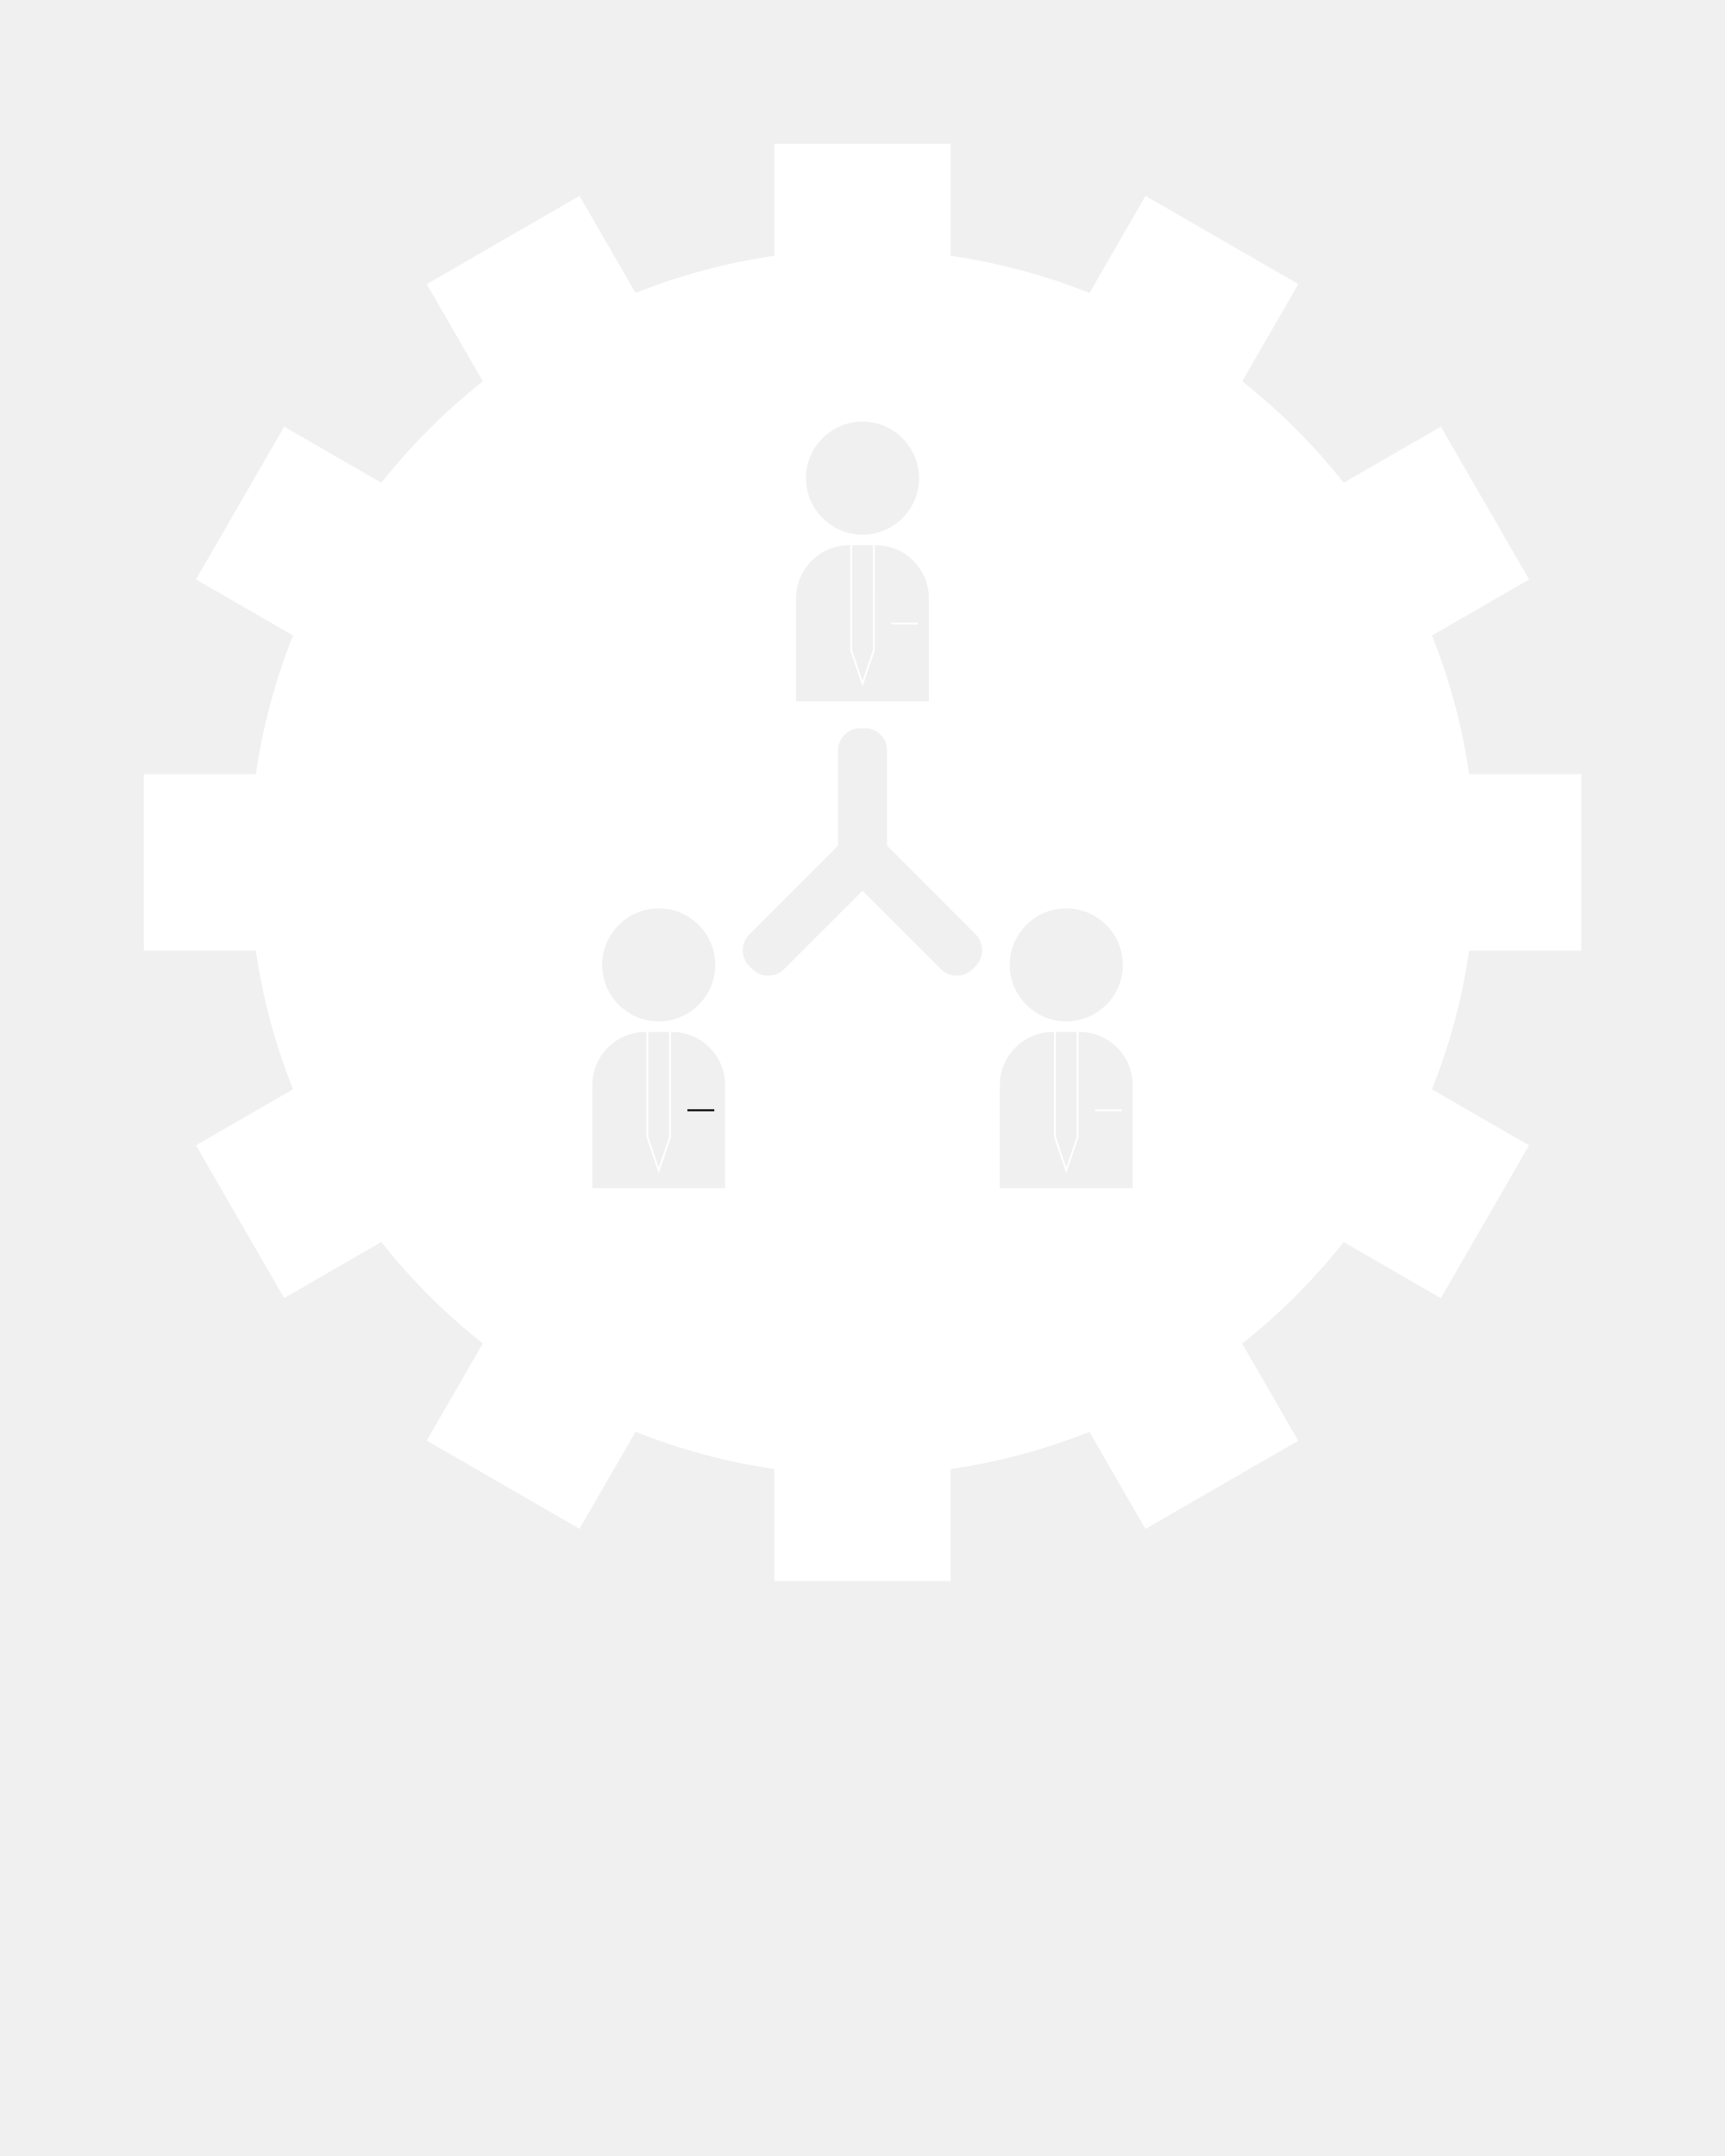
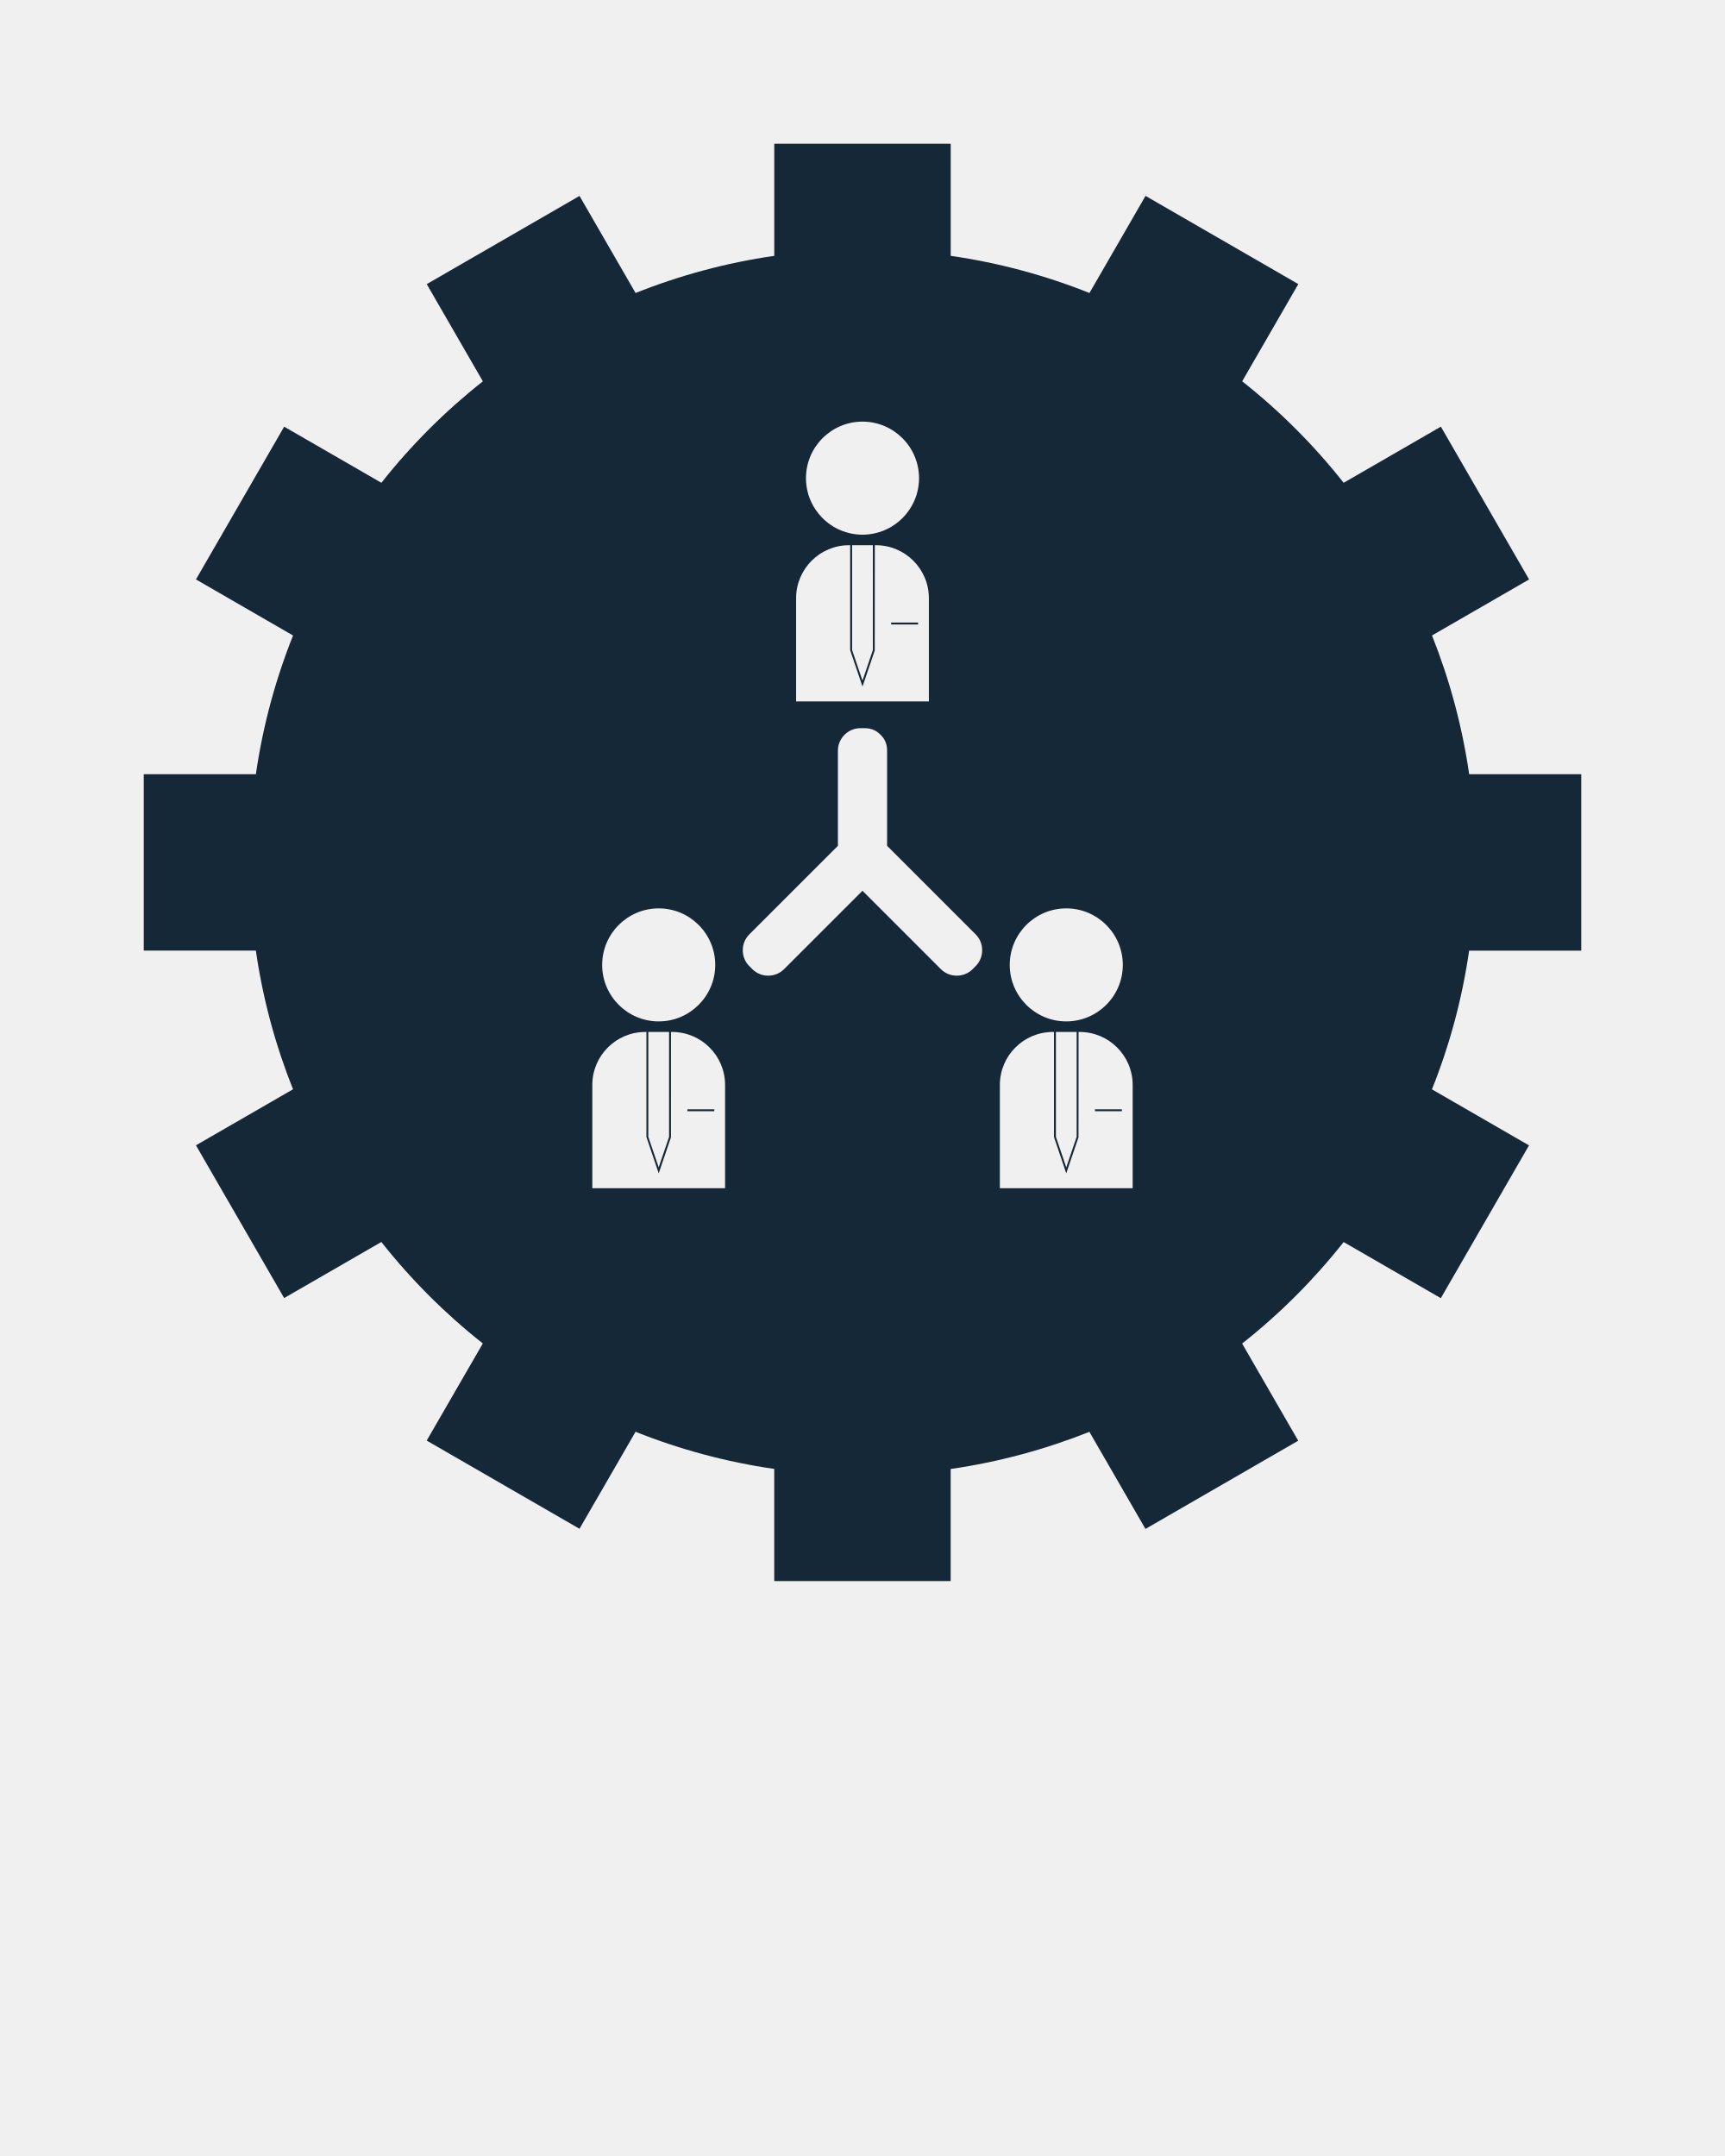
<svg xmlns="http://www.w3.org/2000/svg" version="1.1" x="0px" y="0px" viewBox="0 0 96 120" enable-background="new 0 0 96 96" xml:space="preserve">
  <g>
-     <rect x="60.936" y="61.743" fill="white" width="1.498" height="0.105" />
-     <rect x="49.596" y="34.65" fill="white" width="1.497" height="0.107" />
-     <path fill="white" d="M81.762,43.091c-0.389-2.689-1.093-5.273-2.068-7.722l5.404-3.118l-4.91-8.503l-5.41,3.123   c-1.656-2.096-3.551-3.992-5.648-5.648l3.124-5.411l-8.503-4.909l-3.12,5.405c-2.446-0.977-5.032-1.681-7.722-2.068V8h-9.819v6.24   c-2.688,0.387-5.272,1.092-7.719,2.068l-3.12-5.403l-8.502,4.909l3.123,5.41c-2.096,1.656-3.992,3.551-5.647,5.647l-5.41-3.123   l-4.909,8.502l5.403,3.121c-0.976,2.446-1.681,5.03-2.068,7.719H8v9.818h6.239c0.387,2.688,1.091,5.271,2.068,7.72l-5.402,3.118   l4.909,8.502l5.408-3.121c1.656,2.096,3.552,3.992,5.648,5.648l-3.123,5.406l8.503,4.909l3.119-5.399   c2.447,0.976,5.031,1.68,7.719,2.067V88h9.819v-6.238c2.688-0.389,5.272-1.093,7.721-2.068l3.119,5.404l8.502-4.91l-3.122-5.408   c2.098-1.656,3.993-3.553,5.65-5.649l5.408,3.123l4.908-8.503l-5.402-3.119c0.978-2.447,1.682-5.031,2.068-7.721H88v-0.001v-9.818   H81.762z M59.34,50.559c1.735,0,3.147,1.411,3.147,3.147c0,1.733-1.412,3.144-3.147,3.144c-1.734,0-3.146-1.41-3.146-3.144   C56.194,51.97,57.605,50.559,59.34,50.559z M59.918,57.438v5.837l-0.578,1.699l-0.577-1.699v-5.837H59.918z M48,23.467   c1.735,0,3.146,1.411,3.147,3.146c0,1.734-1.412,3.146-3.147,3.146s-3.146-1.411-3.146-3.146   C44.854,24.878,46.265,23.467,48,23.467z M48.577,30.346v5.836L48,37.882l-0.578-1.7v-5.836H48.577z M44.305,33.291   c0-1.624,1.321-2.945,2.945-2.945h0.064v5.845L48,38.213l0.681-2.005l0.004-5.862h0.064c1.623,0,2.945,1.321,2.945,2.945v5.75   h-7.389V33.291z M36.658,50.559c1.735,0,3.146,1.411,3.146,3.147c0,1.733-1.411,3.144-3.146,3.144s-3.147-1.41-3.146-3.144   C33.512,51.97,34.923,50.559,36.658,50.559z M37.236,57.438v5.837l-0.578,1.699l-0.578-1.699v-5.837H37.236z M40.353,66.134h-7.389   v-5.751c0-1.624,1.321-2.945,2.945-2.945h0.065v5.845l0.685,2.023L37.34,63.3l0.002-5.862h0.065c1.624,0,2.945,1.321,2.945,2.946   V66.134z M54.301,53.769c-0.058,0.059-0.117,0.117-0.175,0.176c-0.48,0.479-1.28,0.479-1.76,0   c-1.456-1.455-2.911-2.911-4.367-4.367c-1.456,1.456-2.912,2.912-4.368,4.367c-0.479,0.479-1.28,0.479-1.758,0   c-0.059-0.059-0.117-0.117-0.176-0.176c-0.479-0.479-0.479-1.279,0-1.758c1.645-1.646,3.29-3.29,4.935-4.935   c0-0.045,0-0.091,0-0.137c0-0.632,0-1.263,0-1.894c0-1.091,0-2.182,0-3.271c0-0.678,0.565-1.244,1.244-1.244   c0.083,0,0.166,0,0.249,0c0.366,0,0.645,0.133,0.843,0.333c0.013,0.009,0.023,0.021,0.034,0.031   c0.011,0.012,0.023,0.023,0.034,0.036c0.2,0.199,0.332,0.478,0.332,0.843c0,1.21,0,2.419,0,3.629c0,0.558,0,1.115,0,1.673   c1.645,1.645,3.29,3.289,4.934,4.935C54.779,52.489,54.779,53.29,54.301,53.769z M63.036,66.134h-7.391v-5.751   c0-1.624,1.321-2.945,2.945-2.945h0.066v5.845l0.683,2.023l0.682-2.006l0.003-5.862h0.065c1.624,0,2.945,1.321,2.946,2.946V66.134z   " />
-     <rect x="38.255" y="61.743" fill="#000000" width="1.497" height="0.105" />
+     <rect x="60.936" y="61.743" fill="#152837" width="1.498" height="0.105" />
+     <rect x="49.596" y="34.65" fill="#152837" width="1.497" height="0.107" />
+     <path fill="#152837" d="M81.762,43.091c-0.389-2.689-1.093-5.273-2.068-7.722l5.404-3.118l-4.91-8.503l-5.41,3.123   c-1.656-2.096-3.551-3.992-5.648-5.648l3.124-5.411l-8.503-4.909l-3.12,5.405c-2.446-0.977-5.032-1.681-7.722-2.068V8h-9.819v6.24   c-2.688,0.387-5.272,1.092-7.719,2.068l-3.12-5.403l-8.502,4.909l3.123,5.41c-2.096,1.656-3.992,3.551-5.647,5.647l-5.41-3.123   l-4.909,8.502l5.403,3.121c-0.976,2.446-1.681,5.03-2.068,7.719H8v9.818h6.239c0.387,2.688,1.091,5.271,2.068,7.72l-5.402,3.118   l4.909,8.502l5.408-3.121c1.656,2.096,3.552,3.992,5.648,5.648l-3.123,5.406l8.503,4.909l3.119-5.399   c2.447,0.976,5.031,1.68,7.719,2.067V88h9.819v-6.238c2.688-0.389,5.272-1.093,7.721-2.068l3.119,5.404l8.502-4.91l-3.122-5.408   c2.098-1.656,3.993-3.553,5.65-5.649l5.408,3.123l4.908-8.503l-5.402-3.119c0.978-2.447,1.682-5.031,2.068-7.721H88v-0.001v-9.818   H81.762z M59.34,50.559c1.735,0,3.147,1.411,3.147,3.147c0,1.733-1.412,3.144-3.147,3.144c-1.734,0-3.146-1.41-3.146-3.144   C56.194,51.97,57.605,50.559,59.34,50.559z M59.918,57.438v5.837l-0.578,1.699l-0.577-1.699v-5.837H59.918z M48,23.467   c1.735,0,3.146,1.411,3.147,3.146c0,1.734-1.412,3.146-3.147,3.146s-3.146-1.411-3.146-3.146   C44.854,24.878,46.265,23.467,48,23.467z M48.577,30.346v5.836L48,37.882l-0.578-1.7v-5.836H48.577z M44.305,33.291   c0-1.624,1.321-2.945,2.945-2.945h0.064v5.845L48,38.213l0.681-2.005l0.004-5.862h0.064c1.623,0,2.945,1.321,2.945,2.945v5.75   h-7.389V33.291z M36.658,50.559c1.735,0,3.146,1.411,3.146,3.147c0,1.733-1.411,3.144-3.146,3.144s-3.147-1.41-3.146-3.144   C33.512,51.97,34.923,50.559,36.658,50.559z M37.236,57.438v5.837l-0.578,1.699l-0.578-1.699v-5.837H37.236z M40.353,66.134h-7.389   v-5.751c0-1.624,1.321-2.945,2.945-2.945h0.065v5.845l0.685,2.023L37.34,63.3l0.002-5.862h0.065c1.624,0,2.945,1.321,2.945,2.946   V66.134z M54.301,53.769c-0.058,0.059-0.117,0.117-0.175,0.176c-0.48,0.479-1.28,0.479-1.76,0   c-1.456-1.455-2.911-2.911-4.367-4.367c-1.456,1.456-2.912,2.912-4.368,4.367c-0.479,0.479-1.28,0.479-1.758,0   c-0.059-0.059-0.117-0.117-0.176-0.176c-0.479-0.479-0.479-1.279,0-1.758c1.645-1.646,3.29-3.29,4.935-4.935   c0-0.045,0-0.091,0-0.137c0-0.632,0-1.263,0-1.894c0-1.091,0-2.182,0-3.271c0-0.678,0.565-1.244,1.244-1.244   c0.083,0,0.166,0,0.249,0c0.366,0,0.645,0.133,0.843,0.333c0.013,0.009,0.023,0.021,0.034,0.031   c0.011,0.012,0.023,0.023,0.034,0.036c0.2,0.199,0.332,0.478,0.332,0.843c0,1.21,0,2.419,0,3.629c0,0.558,0,1.115,0,1.673   c1.645,1.645,3.29,3.289,4.934,4.935C54.779,52.489,54.779,53.29,54.301,53.769z M63.036,66.134h-7.391v-5.751   c0-1.624,1.321-2.945,2.945-2.945h0.066v5.845l0.683,2.023l0.682-2.006l0.003-5.862h0.065c1.624,0,2.945,1.321,2.946,2.946V66.134z   " />
+     <rect x="38.255" y="61.743" fill="#152837" width="1.497" height="0.105" />
  </g>
</svg>
